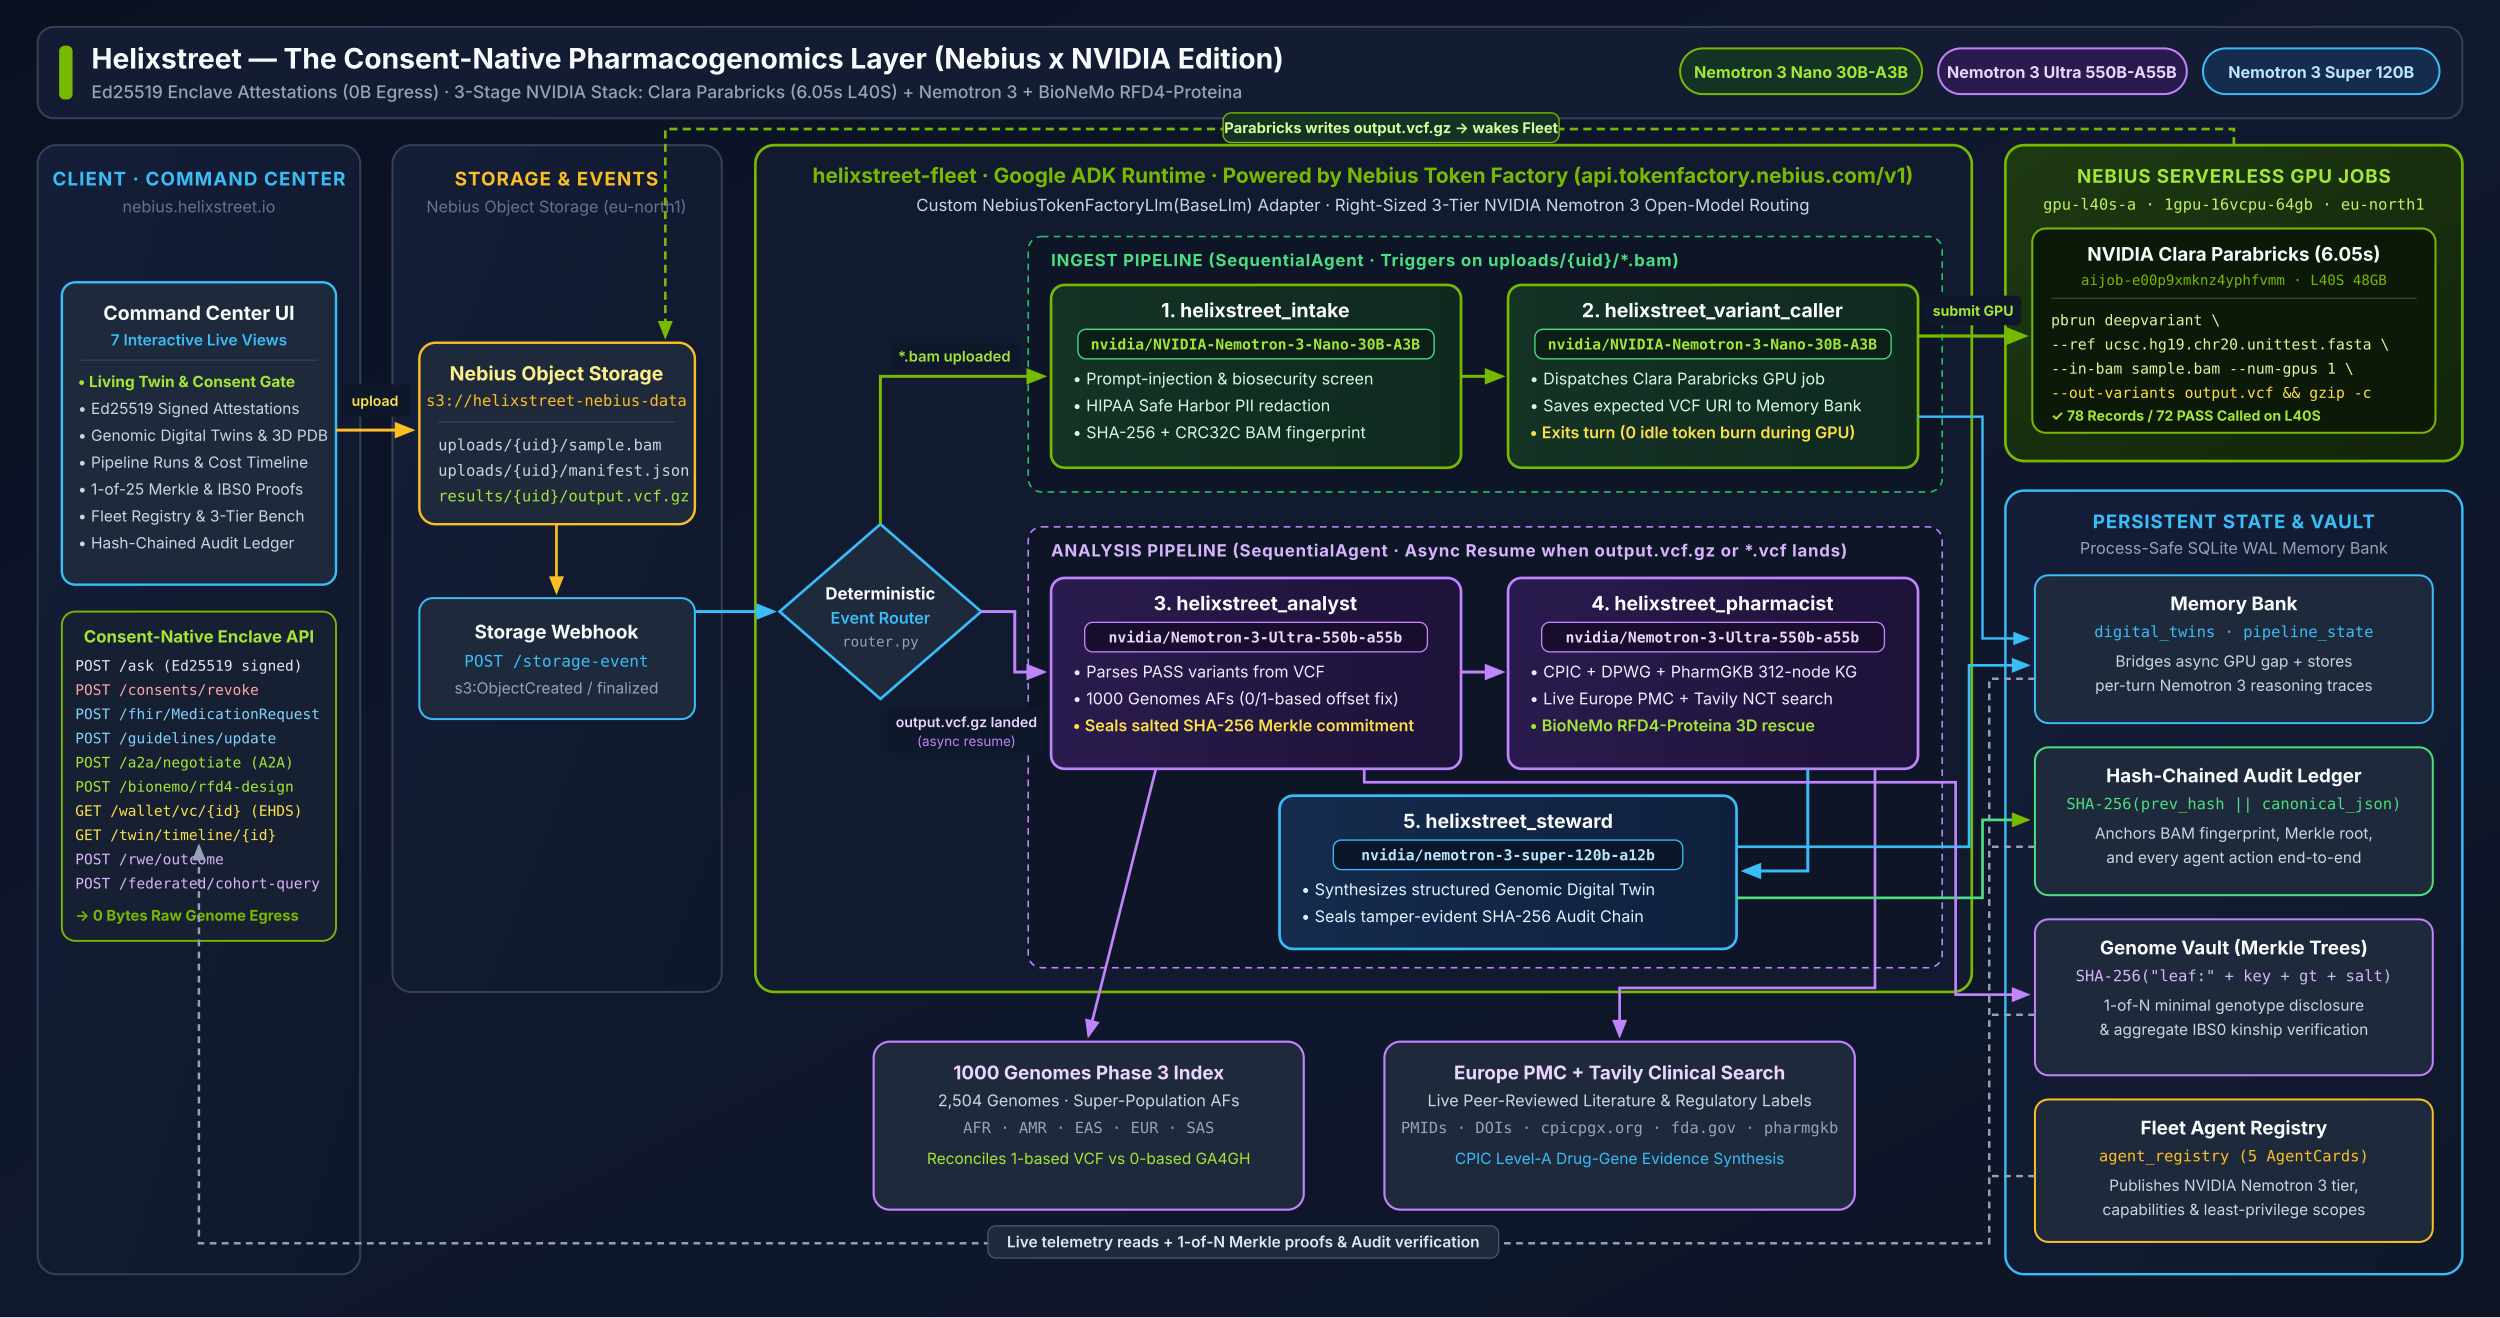
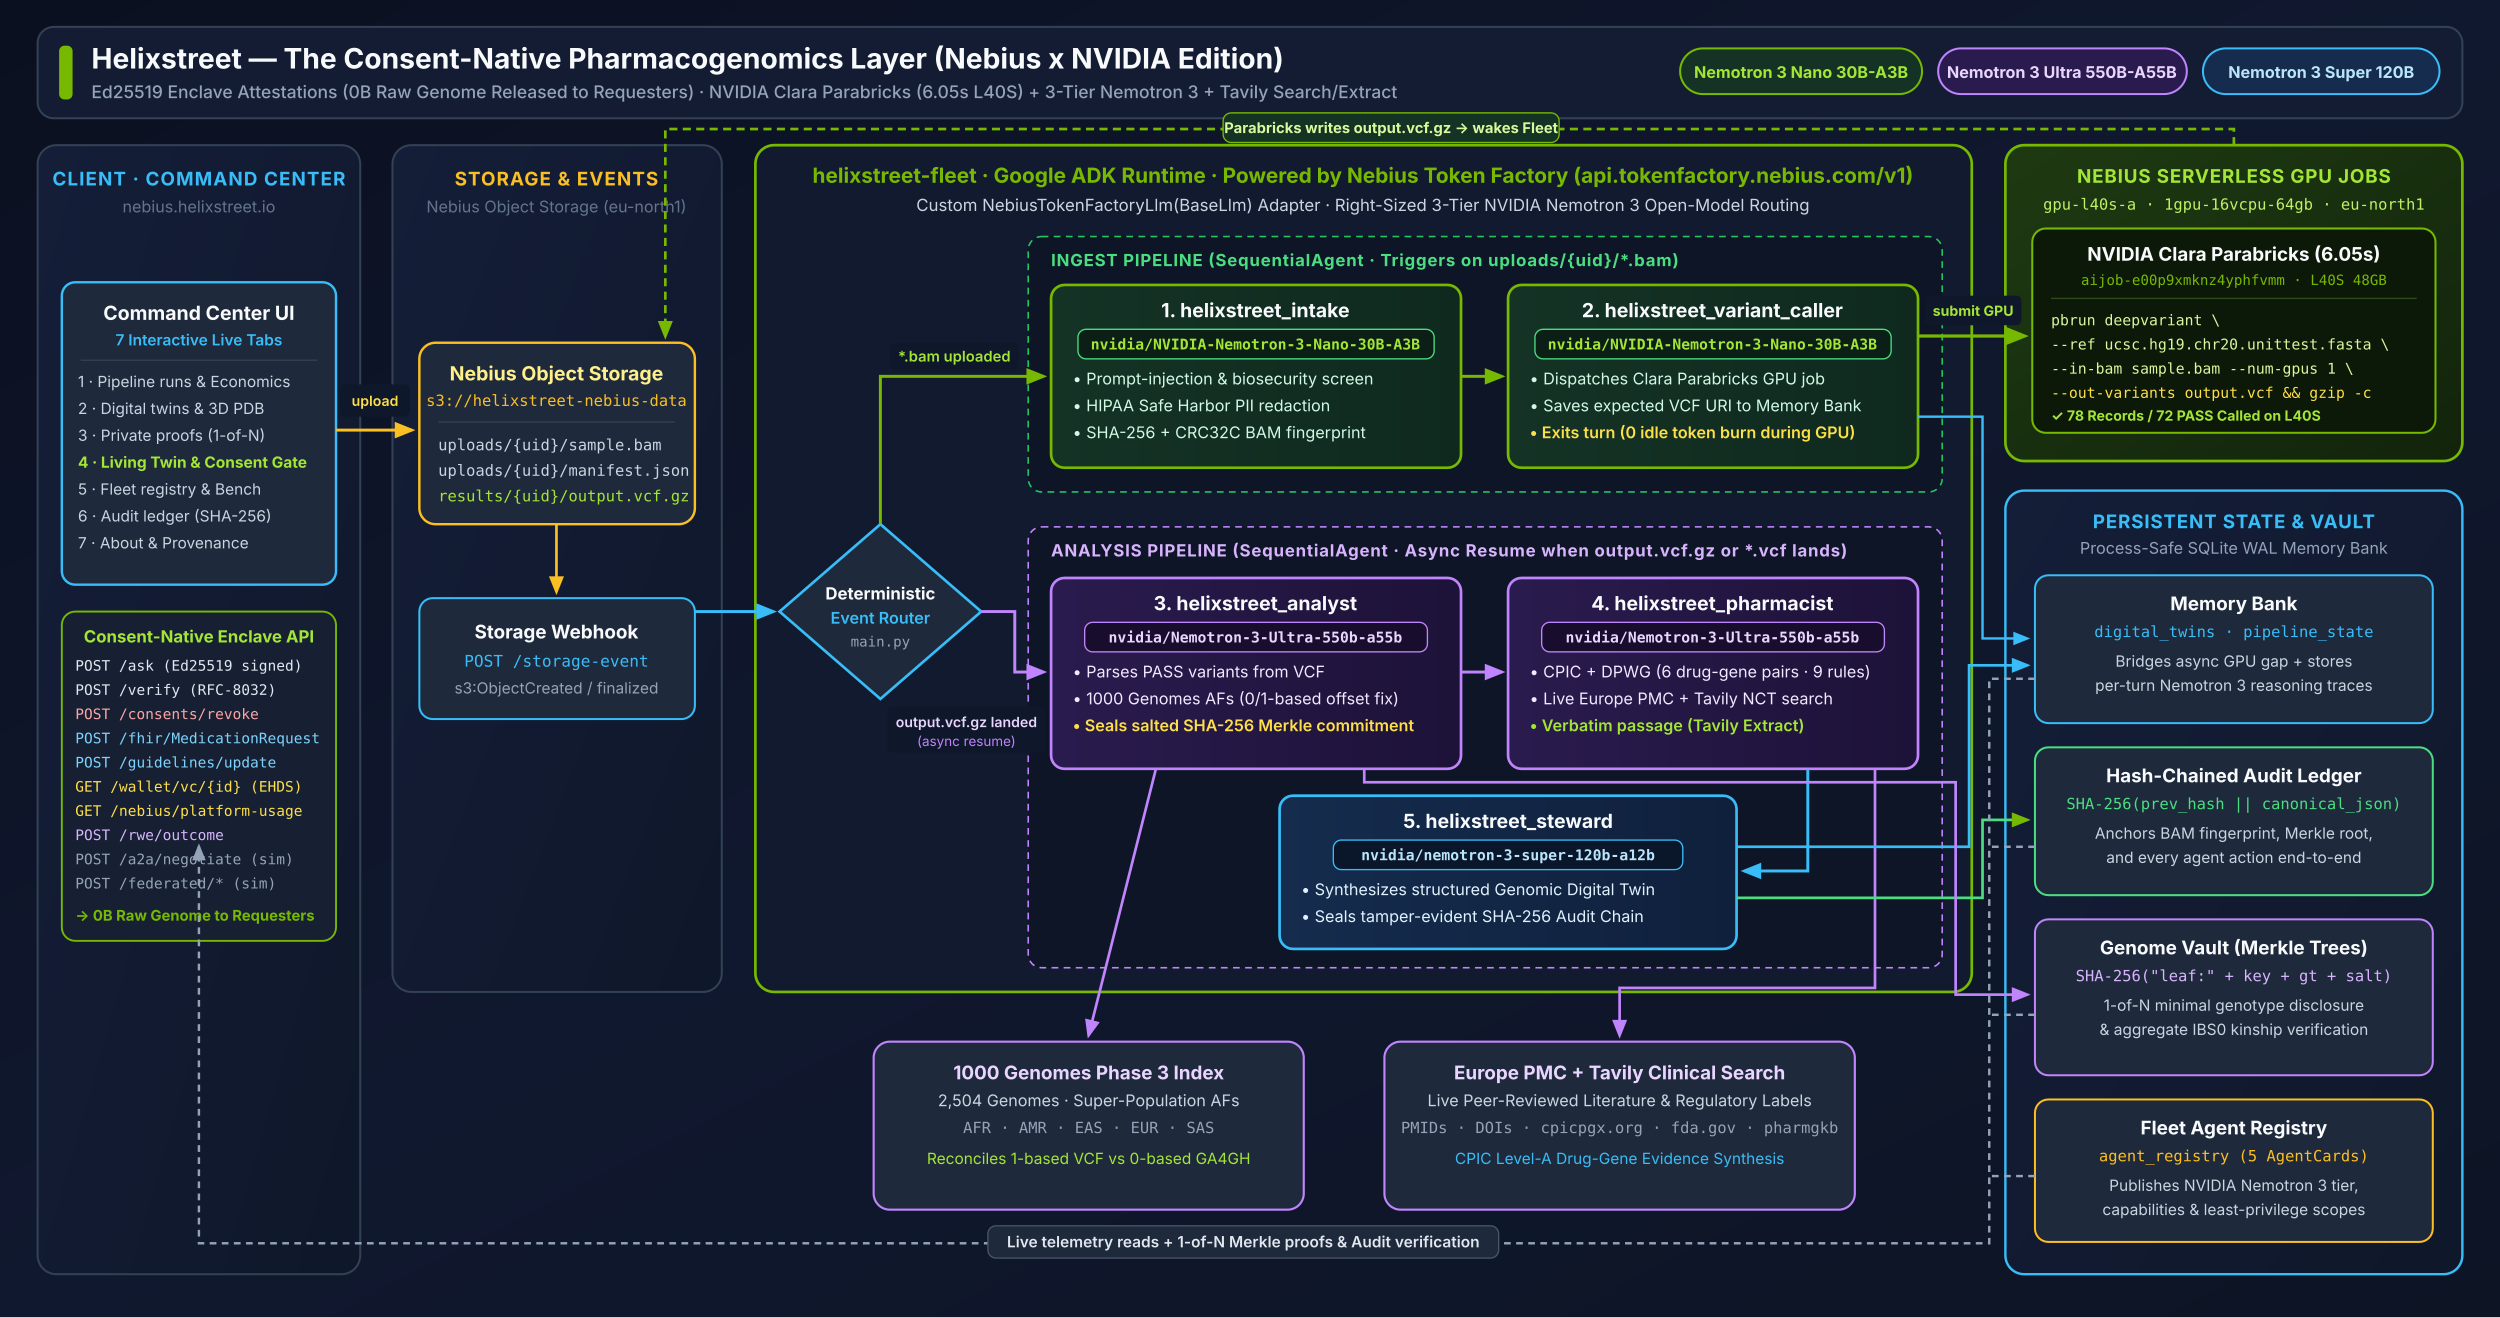
<svg xmlns="http://www.w3.org/2000/svg" viewBox="0 0 1860 980" width="1860" height="980" font-family="Inter, -apple-system, BlinkMacSystemFont, 'Segoe UI', Roboto, Helvetica, Arial, sans-serif">
  <defs>
    <linearGradient id="bgGrad" x1="0%" y1="0%" x2="100%" y2="100%">
      <stop offset="0%" stop-color="#0b1020" />
      <stop offset="50%" stop-color="#10182f" />
      <stop offset="100%" stop-color="#0d1424" />
    </linearGradient>
    <linearGradient id="nebiusBox" x1="0%" y1="0%" x2="100%" y2="100%">
      <stop offset="0%" stop-color="#141e38" />
      <stop offset="100%" stop-color="#0f172a" />
    </linearGradient>
    <linearGradient id="nanoGrad" x1="0%" y1="0%" x2="100%" y2="0%">
      <stop offset="0%" stop-color="#143325" />
      <stop offset="100%" stop-color="#0f291e" />
    </linearGradient>
    <linearGradient id="ultraGrad" x1="0%" y1="0%" x2="100%" y2="0%">
      <stop offset="0%" stop-color="#2a1b4e" />
      <stop offset="100%" stop-color="#1d1238" />
    </linearGradient>
    <linearGradient id="superGrad" x1="0%" y1="0%" x2="100%" y2="0%">
      <stop offset="0%" stop-color="#152c4e" />
      <stop offset="100%" stop-color="#0f203c" />
    </linearGradient>
    <linearGradient id="gpuGrad" x1="0%" y1="0%" x2="100%" y2="100%">
      <stop offset="0%" stop-color="#1e3a12" />
      <stop offset="100%" stop-color="#12240b" />
    </linearGradient>
    <marker id="arrowGreen" viewBox="0 0 10 10" refX="8" refY="5" markerWidth="7" markerHeight="7" orient="auto-start-reverse">
      <path d="M 0 1 L 10 5 L 0 9 z" fill="#76B900" />
    </marker>
    <marker id="arrowCyan" viewBox="0 0 10 10" refX="8" refY="5" markerWidth="7" markerHeight="7" orient="auto-start-reverse">
      <path d="M 0 1 L 10 5 L 0 9 z" fill="#38bdf8" />
    </marker>
    <marker id="arrowPurple" viewBox="0 0 10 10" refX="8" refY="5" markerWidth="7" markerHeight="7" orient="auto-start-reverse">
      <path d="M 0 1 L 10 5 L 0 9 z" fill="#c084fc" />
    </marker>
    <marker id="arrowSlate" viewBox="0 0 10 10" refX="8" refY="5" markerWidth="7" markerHeight="7" orient="auto-start-reverse">
      <path d="M 0 1 L 10 5 L 0 9 z" fill="#94a3b8" />
    </marker>
    <marker id="arrowAmber" viewBox="0 0 10 10" refX="8" refY="5" markerWidth="7" markerHeight="7" orient="auto-start-reverse">
      <path d="M 0 1 L 10 5 L 0 9 z" fill="#fbbf24" />
    </marker>
  </defs>
  <rect width="1860" height="980" fill="url(#bgGrad)" />
  <rect x="28" y="20" width="1804" height="68" rx="12" fill="#131c33" stroke="#334155" stroke-width="1.5" />
  <rect x="44" y="34" width="10" height="40" rx="4" fill="#76B900" />
  <text x="68" y="51" fill="#f8fafc" font-size="21" font-weight="700">Helixstreet — The Consent-Native Pharmacogenomics Layer (Nebius x NVIDIA Edition)</text>
-   <text x="68" y="73" fill="#94a3b8" font-size="13" font-weight="500">Ed25519 Enclave Attestations (0B Egress) · 3-Stage NVIDIA Stack: Clara Parabricks (6.05s L40S) + Nemotron 3 + BioNeMo RFD4-Proteina</text>
+   <text x="68" y="73" fill="#94a3b8" font-size="13" font-weight="500">Ed25519 Enclave Attestations (0B Raw Genome Released to Requesters) · NVIDIA Clara Parabricks (6.05s L40S) + 3-Tier Nemotron 3 + Tavily Search/Extract</text>
  <rect x="1250" y="36" width="180" height="34" rx="17" fill="#143325" stroke="#76B900" stroke-width="1.5" />
  <text x="1340" y="58" fill="#a3e635" font-size="12" font-weight="700" text-anchor="middle">Nemotron 3 Nano 30B-A3B</text>
  <rect x="1442" y="36" width="185" height="34" rx="17" fill="#2a1b4e" stroke="#c084fc" stroke-width="1.5" />
  <text x="1534" y="58" fill="#e9d5ff" font-size="12" font-weight="700" text-anchor="middle">Nemotron 3 Ultra 550B-A55B</text>
  <rect x="1639" y="36" width="176" height="34" rx="17" fill="#152c4e" stroke="#38bdf8" stroke-width="1.5" />
  <text x="1727" y="58" fill="#bae6fd" font-size="12" font-weight="700" text-anchor="middle">Nemotron 3 Super 120B</text>
  <rect x="28" y="108" width="240" height="840" rx="14" fill="url(#nebiusBox)" stroke="#334155" stroke-width="1.5" />
  <text x="148" y="138" fill="#38bdf8" font-size="14" font-weight="700" text-anchor="middle" letter-spacing="0.8">CLIENT · COMMAND CENTER</text>
  <text x="148" y="158" fill="#64748b" font-size="12" text-anchor="middle">nebius.helixstreet.io</text>
  <rect x="46" y="210" width="204" height="225" rx="10" fill="#1e293b" stroke="#38bdf8" stroke-width="1.8" />
  <text x="148" y="238" fill="#f8fafc" font-size="14.5" font-weight="700" text-anchor="middle">Command Center UI</text>
-   <text x="148" y="257" fill="#38bdf8" font-size="11.5" font-weight="600" text-anchor="middle">7 Interactive Live Views</text>
+   <text x="148" y="257" fill="#38bdf8" font-size="11.5" font-weight="600" text-anchor="middle">7 Interactive Live Tabs</text>
  <line x1="60" y1="268" x2="236" y2="268" stroke="#334155" stroke-width="1" />
-   <text x="58" y="288" fill="#a3e635" font-size="11.5" font-weight="700">• Living Twin &amp; Consent Gate</text>
-   <text x="58" y="308" fill="#cbd5e1" font-size="11.5">• Ed25519 Signed Attestations</text>
-   <text x="58" y="328" fill="#cbd5e1" font-size="11.5">• Genomic Digital Twins &amp; 3D PDB</text>
-   <text x="58" y="348" fill="#cbd5e1" font-size="11.5">• Pipeline Runs &amp; Cost Timeline</text>
-   <text x="58" y="368" fill="#cbd5e1" font-size="11.5">• 1-of-25 Merkle &amp; IBS0 Proofs</text>
-   <text x="58" y="388" fill="#cbd5e1" font-size="11.5">• Fleet Registry &amp; 3-Tier Bench</text>
-   <text x="58" y="408" fill="#cbd5e1" font-size="11.5">• Hash-Chained Audit Ledger</text>
+   <text x="58" y="288" fill="#cbd5e1" font-size="11.5">1 · Pipeline runs &amp; Economics</text>
+   <text x="58" y="308" fill="#cbd5e1" font-size="11.5">2 · Digital twins &amp; 3D PDB</text>
+   <text x="58" y="328" fill="#cbd5e1" font-size="11.5">3 · Private proofs (1-of-N)</text>
+   <text x="58" y="348" fill="#a3e635" font-size="11.5" font-weight="700">4 · Living Twin &amp; Consent Gate</text>
+   <text x="58" y="368" fill="#cbd5e1" font-size="11.5">5 · Fleet registry &amp; Bench</text>
+   <text x="58" y="388" fill="#cbd5e1" font-size="11.5">6 · Audit ledger (SHA-256)</text>
+   <text x="58" y="408" fill="#cbd5e1" font-size="11.5">7 · About &amp; Provenance</text>
  <rect x="46" y="455" width="204" height="245" rx="10" fill="#172033" stroke="#76B900" stroke-width="1.4" />
  <text x="148" y="478" fill="#a3e635" font-size="12.5" font-weight="700" text-anchor="middle">Consent-Native Enclave API</text>
  <text x="56" y="499" fill="#e2e8f0" font-size="10.8" font-family="monospace">POST /ask (Ed25519 signed)</text>
-   <text x="56" y="517" fill="#fca5a5" font-size="10.8" font-family="monospace">POST /consents/revoke</text>
-   <text x="56" y="535" fill="#7dd3fc" font-size="10.8" font-family="monospace">POST /fhir/MedicationRequest</text>
-   <text x="56" y="553" fill="#7dd3fc" font-size="10.8" font-family="monospace">POST /guidelines/update</text>
-   <text x="56" y="571" fill="#a3e635" font-size="10.8" font-family="monospace">POST /a2a/negotiate (A2A)</text>
-   <text x="56" y="589" fill="#a3e635" font-size="10.8" font-family="monospace">POST /bionemo/rfd4-design</text>
-   <text x="56" y="607" fill="#fde047" font-size="10.8" font-family="monospace">GET  /wallet/vc/{id} (EHDS)</text>
-   <text x="56" y="625" fill="#fde047" font-size="10.8" font-family="monospace">GET  /twin/timeline/{id}</text>
-   <text x="56" y="643" fill="#d8b4fe" font-size="10.8" font-family="monospace">POST /rwe/outcome</text>
-   <text x="56" y="661" fill="#d8b4fe" font-size="10.8" font-family="monospace">POST /federated/cohort-query</text>
-   <text x="56" y="685" fill="#76B900" font-size="11" font-weight="700">→ 0 Bytes Raw Genome Egress</text>
+   <text x="56" y="517" fill="#e2e8f0" font-size="10.8" font-family="monospace">POST /verify (RFC-8032)</text>
+   <text x="56" y="535" fill="#fca5a5" font-size="10.8" font-family="monospace">POST /consents/revoke</text>
+   <text x="56" y="553" fill="#7dd3fc" font-size="10.8" font-family="monospace">POST /fhir/MedicationRequest</text>
+   <text x="56" y="571" fill="#7dd3fc" font-size="10.8" font-family="monospace">POST /guidelines/update</text>
+   <text x="56" y="589" fill="#fde047" font-size="10.8" font-family="monospace">GET  /wallet/vc/{id} (EHDS)</text>
+   <text x="56" y="607" fill="#fde047" font-size="10.8" font-family="monospace">GET  /nebius/platform-usage</text>
+   <text x="56" y="625" fill="#d8b4fe" font-size="10.8" font-family="monospace">POST /rwe/outcome</text>
+   <text x="56" y="643" fill="#94a3b8" font-size="10.8" font-family="monospace">POST /a2a/negotiate (sim)</text>
+   <text x="56" y="661" fill="#94a3b8" font-size="10.8" font-family="monospace">POST /federated/* (sim)</text>
+   <text x="56" y="685" fill="#76B900" font-size="11" font-weight="700">→ 0B Raw Genome to Requesters</text>
  <rect x="292" y="108" width="245" height="630" rx="14" fill="url(#nebiusBox)" stroke="#334155" stroke-width="1.5" />
  <text x="414" y="138" fill="#fbbf24" font-size="14" font-weight="700" text-anchor="middle" letter-spacing="0.8">STORAGE &amp; EVENTS</text>
  <text x="414" y="158" fill="#64748b" font-size="12" text-anchor="middle">Nebius Object Storage (eu-north1)</text>
  <rect x="312" y="255" width="205" height="135" rx="12" fill="#1e293b" stroke="#fbbf24" stroke-width="1.8" />
  <text x="414" y="283" fill="#fef08a" font-size="14.5" font-weight="700" text-anchor="middle">Nebius Object Storage</text>
  <text x="414" y="302" fill="#fbbf24" font-size="11.5" font-family="monospace" text-anchor="middle">s3://helixstreet-nebius-data</text>
  <line x1="326" y1="314" x2="502" y2="314" stroke="#334155" stroke-width="1" />
  <text x="326" y="335" fill="#cbd5e1" font-size="11.5" font-family="monospace">uploads/{uid}/sample.bam</text>
  <text x="326" y="354" fill="#cbd5e1" font-size="11.5" font-family="monospace">uploads/{uid}/manifest.json</text>
  <text x="326" y="373" fill="#a3e635" font-size="11.5" font-family="monospace">results/{uid}/output.vcf.gz</text>
  <rect x="312" y="445" width="205" height="90" rx="10" fill="#1e293b" stroke="#38bdf8" stroke-width="1.5" />
  <text x="414" y="475" fill="#f8fafc" font-size="14" font-weight="700" text-anchor="middle">Storage Webhook</text>
  <text x="414" y="496" fill="#38bdf8" font-size="12" font-family="monospace" text-anchor="middle">POST /storage-event</text>
  <text x="414" y="516" fill="#94a3b8" font-size="11.5" text-anchor="middle">s3:ObjectCreated / finalized</text>
  <path d="M 414 390 L 414 440" stroke="#fbbf24" stroke-width="2" fill="none" marker-end="url(#arrowAmber)" />
  <rect x="562" y="108" width="905" height="630" rx="14" fill="#111a2e" stroke="#76B900" stroke-width="2" />
  <text x="1014" y="136" fill="#76B900" font-size="15.5" font-weight="700" text-anchor="middle">helixstreet-fleet · Google ADK Runtime · Powered by Nebius Token Factory (api.tokenfactory.nebius.com/v1)</text>
  <text x="1014" y="157" fill="#cbd5e1" font-size="12.5" text-anchor="middle">Custom NebiusTokenFactoryLlm(BaseLlm) Adapter · Right-Sized 3-Tier NVIDIA Nemotron 3 Open-Model Routing</text>
  <polygon points="655,390 730,455 655,520 580,455" fill="#1e293b" stroke="#38bdf8" stroke-width="2" />
  <text x="655" y="446" fill="#f8fafc" font-size="12.5" font-weight="700" text-anchor="middle">Deterministic</text>
  <text x="655" y="464" fill="#38bdf8" font-size="12" font-weight="600" text-anchor="middle">Event Router</text>
-   <text x="655" y="481" fill="#94a3b8" font-size="10.5" font-family="monospace" text-anchor="middle">router.py</text>
+   <text x="655" y="481" fill="#94a3b8" font-size="10.5" font-family="monospace" text-anchor="middle">main.py</text>
  <rect x="765" y="176" width="680" height="190" rx="10" fill="#0d1526" stroke="#22c55e" stroke-width="1.2" stroke-dasharray="5,4" />
  <text x="782" y="198" fill="#4ade80" font-size="12.5" font-weight="700" letter-spacing="0.6">INGEST PIPELINE (SequentialAgent · Triggers on uploads/{uid}/*.bam)</text>
  <rect x="782" y="212" width="305" height="136" rx="10" fill="url(#nanoGrad)" stroke="#76B900" stroke-width="2" />
  <text x="934" y="236" fill="#f8fafc" font-size="14.5" font-weight="700" text-anchor="middle">1. helixstreet_intake</text>
  <rect x="802" y="245" width="265" height="22" rx="6" fill="#0b1f17" stroke="#4ade80" stroke-width="1" />
  <text x="934" y="260" fill="#a3e635" font-size="11" font-family="monospace" font-weight="700" text-anchor="middle">nvidia/NVIDIA-Nemotron-3-Nano-30B-A3B</text>
  <text x="798" y="286" fill="#d1fae5" font-size="12">• Prompt-injection &amp; biosecurity screen</text>
  <text x="798" y="306" fill="#d1fae5" font-size="12">• HIPAA Safe Harbor PII redaction</text>
  <text x="798" y="326" fill="#d1fae5" font-size="12">• SHA-256 + CRC32C BAM fingerprint</text>
  <rect x="1122" y="212" width="305" height="136" rx="10" fill="url(#nanoGrad)" stroke="#76B900" stroke-width="2" />
  <text x="1274" y="236" fill="#f8fafc" font-size="14.5" font-weight="700" text-anchor="middle">2. helixstreet_variant_caller</text>
  <rect x="1142" y="245" width="265" height="22" rx="6" fill="#0b1f17" stroke="#4ade80" stroke-width="1" />
  <text x="1274" y="260" fill="#a3e635" font-size="11" font-family="monospace" font-weight="700" text-anchor="middle">nvidia/NVIDIA-Nemotron-3-Nano-30B-A3B</text>
  <text x="1138" y="286" fill="#d1fae5" font-size="12">• Dispatches Clara Parabricks GPU job</text>
  <text x="1138" y="306" fill="#d1fae5" font-size="12">• Saves expected VCF URI to Memory Bank</text>
  <text x="1138" y="326" fill="#fde047" font-size="12" font-weight="600">• Exits turn (0 idle token burn during GPU)</text>
  <path d="M 1087 280 L 1117 280" stroke="#76B900" stroke-width="2.2" fill="none" marker-end="url(#arrowGreen)" />
  <rect x="765" y="392" width="680" height="328" rx="10" fill="#0d1526" stroke="#c084fc" stroke-width="1.2" stroke-dasharray="5,4" />
  <text x="782" y="414" fill="#d8b4fe" font-size="12.5" font-weight="700" letter-spacing="0.6">ANALYSIS PIPELINE (SequentialAgent · Async Resume when output.vcf.gz or *.vcf lands)</text>
  <rect x="782" y="430" width="305" height="142" rx="10" fill="url(#ultraGrad)" stroke="#c084fc" stroke-width="2" />
  <text x="934" y="454" fill="#f8fafc" font-size="14.5" font-weight="700" text-anchor="middle">3. helixstreet_analyst</text>
  <rect x="807" y="463" width="255" height="22" rx="6" fill="#180d2c" stroke="#c084fc" stroke-width="1" />
  <text x="934" y="478" fill="#e9d5ff" font-size="11" font-family="monospace" font-weight="700" text-anchor="middle">nvidia/Nemotron-3-Ultra-550b-a55b</text>
  <text x="798" y="504" fill="#f3e8ff" font-size="12">• Parses PASS variants from VCF</text>
  <text x="798" y="524" fill="#f3e8ff" font-size="12">• 1000 Genomes AFs (0/1-based offset fix)</text>
  <text x="798" y="544" fill="#fde047" font-size="12" font-weight="600">• Seals salted SHA-256 Merkle commitment</text>
  <rect x="1122" y="430" width="305" height="142" rx="10" fill="url(#ultraGrad)" stroke="#c084fc" stroke-width="2" />
  <text x="1274" y="454" fill="#f8fafc" font-size="14.5" font-weight="700" text-anchor="middle">4. helixstreet_pharmacist</text>
  <rect x="1147" y="463" width="255" height="22" rx="6" fill="#180d2c" stroke="#c084fc" stroke-width="1" />
  <text x="1274" y="478" fill="#e9d5ff" font-size="11" font-family="monospace" font-weight="700" text-anchor="middle">nvidia/Nemotron-3-Ultra-550b-a55b</text>
-   <text x="1138" y="504" fill="#f3e8ff" font-size="12">• CPIC + DPWG + PharmGKB 312-node KG</text>
+   <text x="1138" y="504" fill="#f3e8ff" font-size="12">• CPIC + DPWG (6 drug-gene pairs · 9 rules)</text>
  <text x="1138" y="524" fill="#f3e8ff" font-size="12">• Live Europe PMC + Tavily NCT search</text>
-   <text x="1138" y="544" fill="#a3e635" font-size="12" font-weight="600">• BioNeMo RFD4-Proteina 3D rescue</text>
+   <text x="1138" y="544" fill="#a3e635" font-size="12" font-weight="600">• Verbatim passage (Tavily Extract)</text>
  <rect x="952" y="592" width="340" height="114" rx="10" fill="url(#superGrad)" stroke="#38bdf8" stroke-width="2" />
  <text x="1122" y="616" fill="#f8fafc" font-size="14.5" font-weight="700" text-anchor="middle">5. helixstreet_steward</text>
  <rect x="992" y="625" width="260" height="22" rx="6" fill="#0a1629" stroke="#38bdf8" stroke-width="1" />
  <text x="1122" y="640" fill="#bae6fd" font-size="11" font-family="monospace" font-weight="700" text-anchor="middle">nvidia/nemotron-3-super-120b-a12b</text>
  <text x="968" y="666" fill="#e0f2fe" font-size="12">• Synthesizes structured Genomic Digital Twin</text>
  <text x="968" y="686" fill="#e0f2fe" font-size="12">• Seals tamper-evident SHA-256 Audit Chain</text>
  <path d="M 1087 500 L 1117 500" stroke="#c084fc" stroke-width="2.2" fill="none" marker-end="url(#arrowPurple)" />
  <path d="M 1345 572 L 1345 648 L 1298 648" stroke="#38bdf8" stroke-width="2.2" fill="none" marker-end="url(#arrowCyan)" />
  <rect x="650" y="775" width="320" height="125" rx="12" fill="#1e293b" stroke="#c084fc" stroke-width="1.6" />
  <text x="810" y="803" fill="#e9d5ff" font-size="14" font-weight="700" text-anchor="middle">1000 Genomes Phase 3 Index</text>
  <text x="810" y="823" fill="#cbd5e1" font-size="12" text-anchor="middle">2,504 Genomes · Super-Population AFs</text>
  <text x="810" y="843" fill="#94a3b8" font-size="11.5" font-family="monospace" text-anchor="middle">AFR · AMR · EAS · EUR · SAS</text>
  <text x="810" y="866" fill="#a3e635" font-size="11.5" text-anchor="middle">Reconciles 1-based VCF vs 0-based GA4GH</text>
  <rect x="1030" y="775" width="350" height="125" rx="12" fill="#1e293b" stroke="#c084fc" stroke-width="1.6" />
  <text x="1205" y="803" fill="#e9d5ff" font-size="14" font-weight="700" text-anchor="middle">Europe PMC + Tavily Clinical Search</text>
  <text x="1205" y="823" fill="#cbd5e1" font-size="12" text-anchor="middle">Live Peer-Reviewed Literature &amp; Regulatory Labels</text>
  <text x="1205" y="843" fill="#94a3b8" font-size="11.5" font-family="monospace" text-anchor="middle">PMIDs · DOIs · cpicpgx.org · fda.gov · pharmgkb</text>
  <text x="1205" y="866" fill="#38bdf8" font-size="11.5" text-anchor="middle">CPIC Level-A Drug-Gene Evidence Synthesis</text>
  <rect x="1492" y="108" width="340" height="235" rx="14" fill="url(#gpuGrad)" stroke="#76B900" stroke-width="2" />
  <text x="1662" y="136" fill="#a3e635" font-size="14" font-weight="700" text-anchor="middle" letter-spacing="0.6">NEBIUS SERVERLESS GPU JOBS</text>
  <text x="1662" y="156" fill="#bef264" font-size="11.5" font-family="monospace" text-anchor="middle">gpu-l40s-a · 1gpu-16vcpu-64gb · eu-north1</text>
  <rect x="1512" y="170" width="300" height="152" rx="10" fill="#0d1908" stroke="#76B900" stroke-width="1.5" />
  <text x="1662" y="194" fill="#f8fafc" font-size="14" font-weight="700" text-anchor="middle">NVIDIA Clara Parabricks (6.05s)</text>
  <text x="1662" y="212" fill="#76B900" font-size="10.5" font-family="monospace" text-anchor="middle">aijob-e00p9xmknz4yphfvmm · L40S 48GB</text>
  <line x1="1526" y1="222" x2="1798" y2="222" stroke="#2d4a1e" stroke-width="1" />
  <text x="1526" y="242" fill="#d9f99d" font-size="11" font-family="monospace">pbrun deepvariant \</text>
  <text x="1526" y="260" fill="#d9f99d" font-size="11" font-family="monospace">  --ref ucsc.hg19.chr20.unittest.fasta \</text>
  <text x="1526" y="278" fill="#d9f99d" font-size="11" font-family="monospace">  --in-bam sample.bam --num-gpus 1 \</text>
  <text x="1526" y="296" fill="#fde047" font-size="11" font-family="monospace">  --out-variants output.vcf &amp;&amp; gzip -c</text>
  <text x="1526" y="313" fill="#a3e635" font-size="10.5" font-weight="700">✓ 78 Records / 72 PASS Called on L40S</text>
  <rect x="1492" y="365" width="340" height="583" rx="14" fill="url(#nebiusBox)" stroke="#38bdf8" stroke-width="1.8" />
  <text x="1662" y="393" fill="#38bdf8" font-size="14" font-weight="700" text-anchor="middle" letter-spacing="0.6">PERSISTENT STATE &amp; VAULT</text>
  <text x="1662" y="412" fill="#94a3b8" font-size="12" text-anchor="middle">Process-Safe SQLite WAL Memory Bank</text>
  <rect x="1514" y="428" width="296" height="110" rx="10" fill="#1e293b" stroke="#38bdf8" stroke-width="1.5" />
  <text x="1662" y="454" fill="#f8fafc" font-size="14" font-weight="700" text-anchor="middle">Memory Bank</text>
  <text x="1662" y="474" fill="#38bdf8" font-size="11.5" font-family="monospace" text-anchor="middle">digital_twins · pipeline_state</text>
  <text x="1662" y="496" fill="#cbd5e1" font-size="11.5" text-anchor="middle">Bridges async GPU gap + stores</text>
  <text x="1662" y="514" fill="#cbd5e1" font-size="11.5" text-anchor="middle">per-turn Nemotron 3 reasoning traces</text>
  <rect x="1514" y="556" width="296" height="110" rx="10" fill="#1e293b" stroke="#4ade80" stroke-width="1.5" />
  <text x="1662" y="582" fill="#f8fafc" font-size="14" font-weight="700" text-anchor="middle">Hash-Chained Audit Ledger</text>
  <text x="1662" y="602" fill="#4ade80" font-size="11.5" font-family="monospace" text-anchor="middle">SHA-256(prev_hash || canonical_json)</text>
  <text x="1662" y="624" fill="#cbd5e1" font-size="11.5" text-anchor="middle">Anchors BAM fingerprint, Merkle root,</text>
  <text x="1662" y="642" fill="#cbd5e1" font-size="11.5" text-anchor="middle">and every agent action end-to-end</text>
  <rect x="1514" y="684" width="296" height="116" rx="10" fill="#1e293b" stroke="#c084fc" stroke-width="1.5" />
  <text x="1662" y="710" fill="#f8fafc" font-size="14" font-weight="700" text-anchor="middle">Genome Vault (Merkle Trees)</text>
  <text x="1662" y="730" fill="#d8b4fe" font-size="11.5" font-family="monospace" text-anchor="middle">SHA-256("leaf:" + key + gt + salt)</text>
  <text x="1662" y="752" fill="#cbd5e1" font-size="11.5" text-anchor="middle">1-of-N minimal genotype disclosure</text>
  <text x="1662" y="770" fill="#cbd5e1" font-size="11.5" text-anchor="middle">&amp; aggregate IBS0 kinship verification</text>
  <rect x="1514" y="818" width="296" height="106" rx="10" fill="#1e293b" stroke="#fbbf24" stroke-width="1.5" />
  <text x="1662" y="844" fill="#f8fafc" font-size="14" font-weight="700" text-anchor="middle">Fleet Agent Registry</text>
  <text x="1662" y="864" fill="#fbbf24" font-size="11.5" font-family="monospace" text-anchor="middle">agent_registry (5 AgentCards)</text>
  <text x="1662" y="886" fill="#cbd5e1" font-size="11.5" text-anchor="middle">Publishes NVIDIA Nemotron 3 tier,</text>
  <text x="1662" y="904" fill="#cbd5e1" font-size="11.5" text-anchor="middle">capabilities &amp; least-privilege scopes</text>
  <path d="M 250 320 L 306 320" stroke="#fbbf24" stroke-width="2.2" fill="none" marker-end="url(#arrowAmber)" />
  <rect x="253" y="286" width="52" height="24" rx="4" fill="#0f172a" />
  <text x="279" y="302" fill="#fde047" font-size="10.5" font-weight="600" text-anchor="middle">upload</text>
  <path d="M 517 455 L 575 455" stroke="#38bdf8" stroke-width="2.2" fill="none" marker-end="url(#arrowCyan)" />
  <path d="M 655 390 L 655 280 L 776 280" stroke="#76B900" stroke-width="2.2" fill="none" marker-end="url(#arrowGreen)" />
  <rect x="662" y="255" width="96" height="20" rx="4" fill="#0f172a" />
  <text x="710" y="269" fill="#a3e635" font-size="11" font-weight="600" text-anchor="middle">*.bam uploaded</text>
  <path d="M 730 455 L 755 455 L 755 500 L 776 500" stroke="#c084fc" stroke-width="2.2" fill="none" marker-end="url(#arrowPurple)" />
  <rect x="660" y="526" width="118" height="34" rx="4" fill="#0f172a" />
  <text x="719" y="541" fill="#e9d5ff" font-size="10.5" font-weight="600" text-anchor="middle">output.vcf.gz landed</text>
  <text x="719" y="555" fill="#c084fc" font-size="10" text-anchor="middle">(async resume)</text>
  <path d="M 1427 250 L 1506 250" stroke="#76B900" stroke-width="2.4" fill="none" marker-end="url(#arrowGreen)" />
  <rect x="1432" y="220" width="72" height="22" rx="4" fill="#0f172a" />
  <text x="1468" y="235" fill="#a3e635" font-size="10.5" font-weight="700" text-anchor="middle">submit GPU</text>
  <path d="M 1662 108 L 1662 96 L 495 96 L 495 250" stroke="#76B900" stroke-width="2" stroke-dasharray="6,4" fill="none" marker-end="url(#arrowGreen)" />
  <rect x="910" y="84" width="250" height="22" rx="6" fill="#143325" stroke="#76B900" stroke-width="1" />
  <text x="1035" y="99" fill="#d9f99d" font-size="11" font-weight="700" text-anchor="middle">Parabricks writes output.vcf.gz → wakes Fleet</text>
  <path d="M 860 572 L 810 770" stroke="#c084fc" stroke-width="2" fill="none" marker-end="url(#arrowPurple)" />
  <path d="M 1395 572 L 1395 735 L 1205 735 L 1205 770" stroke="#c084fc" stroke-width="2" fill="none" marker-end="url(#arrowPurple)" />
  <path d="M 1427 310 L 1475 310 L 1475 475 L 1508 475" stroke="#38bdf8" stroke-width="1.8" fill="none" marker-end="url(#arrowCyan)" />
  <path d="M 1292 630 L 1465 630 L 1465 495 L 1508 495" stroke="#38bdf8" stroke-width="2" fill="none" marker-end="url(#arrowCyan)" />
  <path d="M 1292 668 L 1475 668 L 1475 610 L 1508 610" stroke="#4ade80" stroke-width="2" fill="none" marker-end="url(#arrowGreen)" />
  <path d="M 1015 572 L 1015 582 L 1455 582 L 1455 740 L 1508 740" stroke="#c084fc" stroke-width="2" fill="none" marker-end="url(#arrowPurple)" />
  <path d="M 1514 505 L 1480 505 L 1480 925 L 148 925 L 148 630" stroke="#94a3b8" stroke-width="1.8" stroke-dasharray="5,4" fill="none" marker-end="url(#arrowSlate)" />
  <path d="M 1514 630 L 1480 630" stroke="#94a3b8" stroke-width="1.8" stroke-dasharray="5,4" fill="none" />
  <path d="M 1514 755 L 1480 755" stroke="#94a3b8" stroke-width="1.8" stroke-dasharray="5,4" fill="none" />
  <path d="M 1514 875 L 1480 875" stroke="#94a3b8" stroke-width="1.8" stroke-dasharray="5,4" fill="none" />
  <rect x="735" y="912" width="380" height="24" rx="6" fill="#1e293b" stroke="#475569" stroke-width="1" />
  <text x="925" y="928" fill="#e2e8f0" font-size="11.5" font-weight="600" text-anchor="middle">Live telemetry reads + 1-of-N Merkle proofs &amp; Audit verification</text>
</svg>
